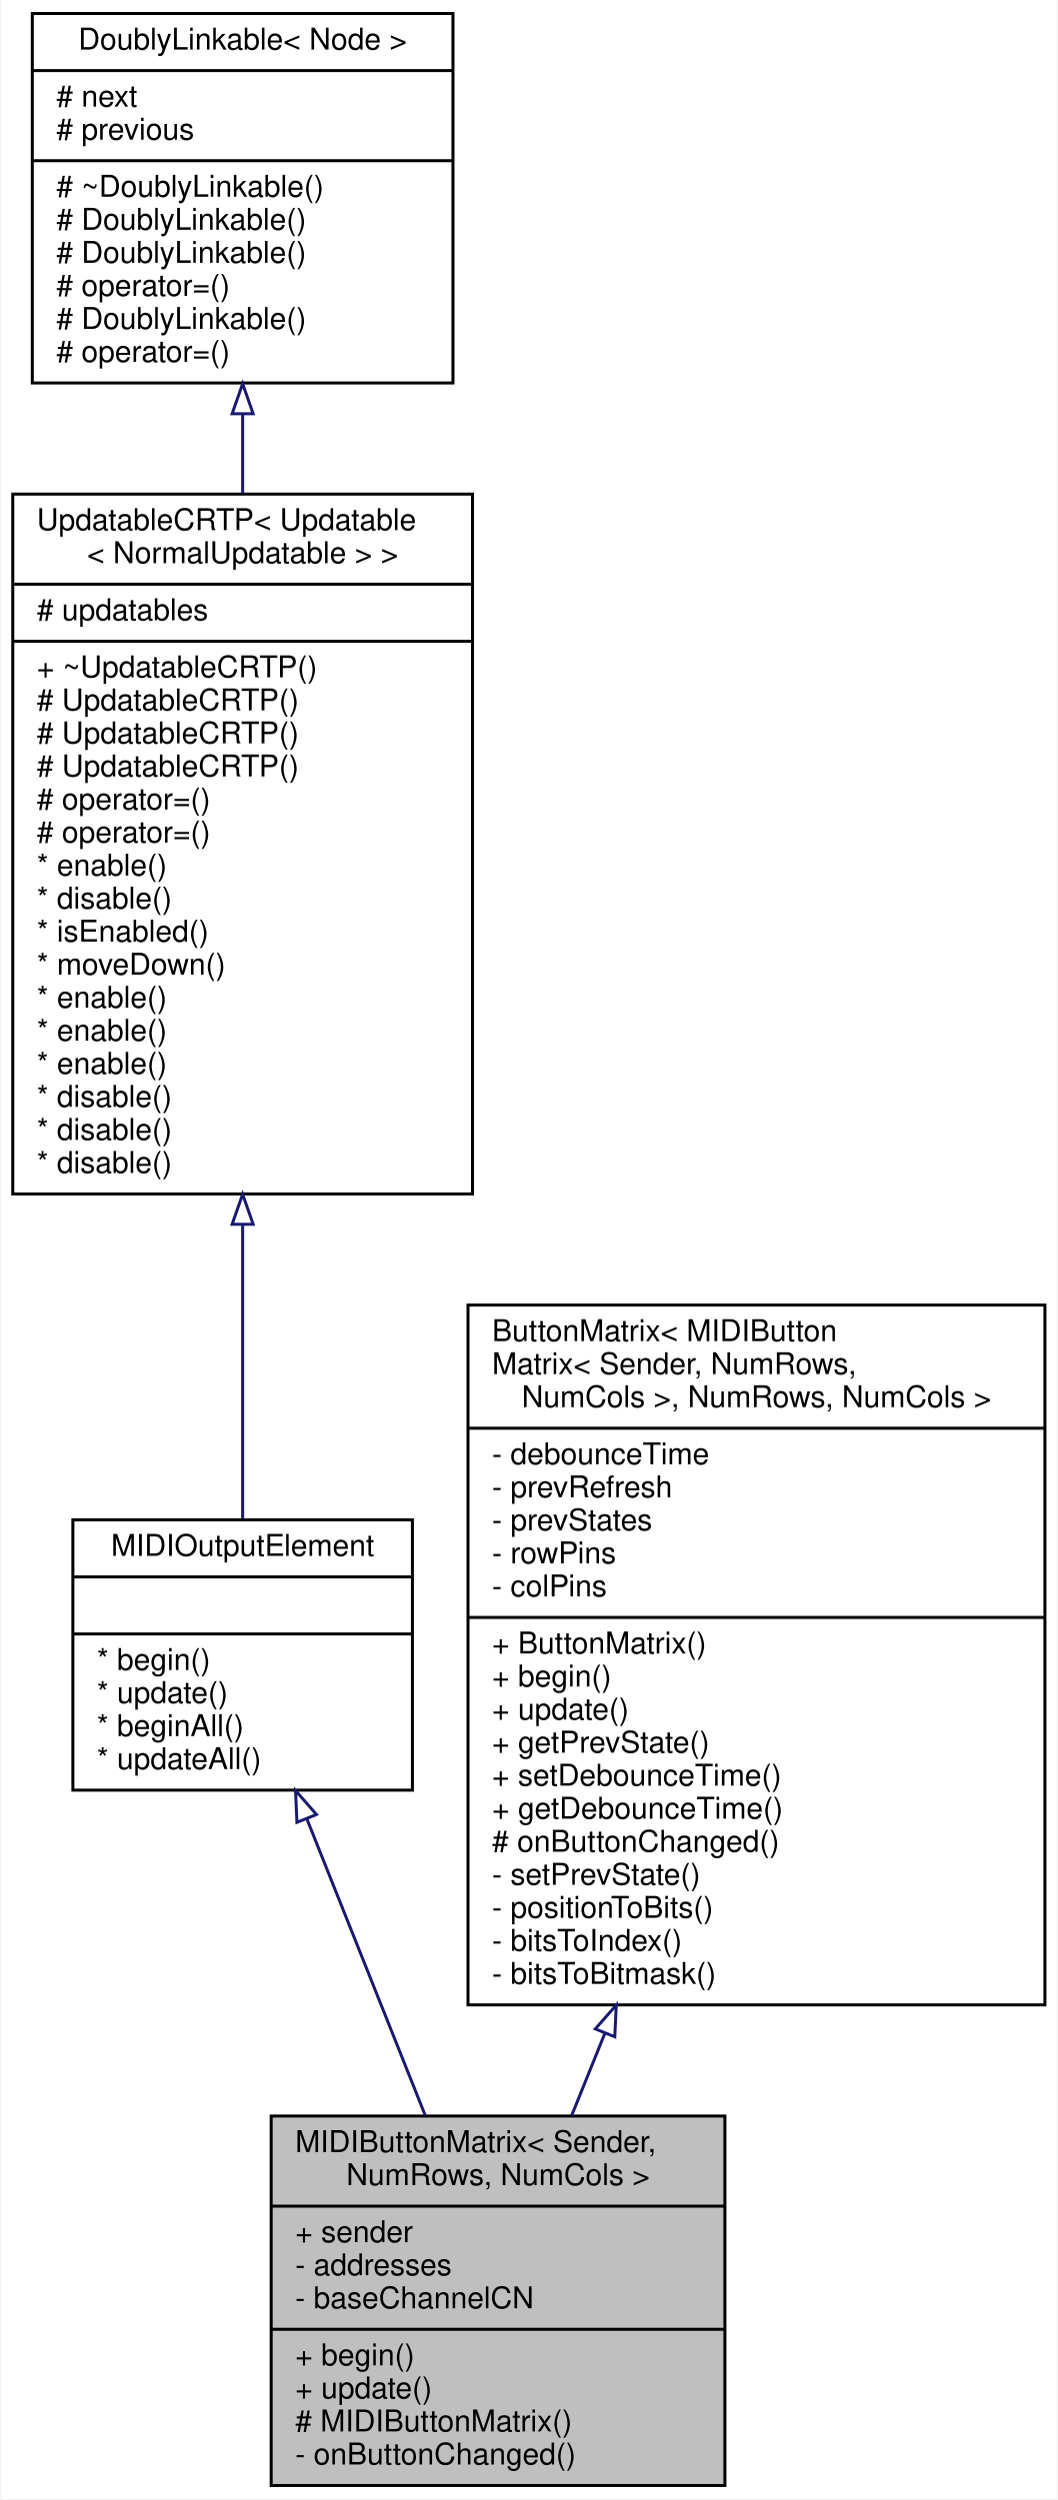
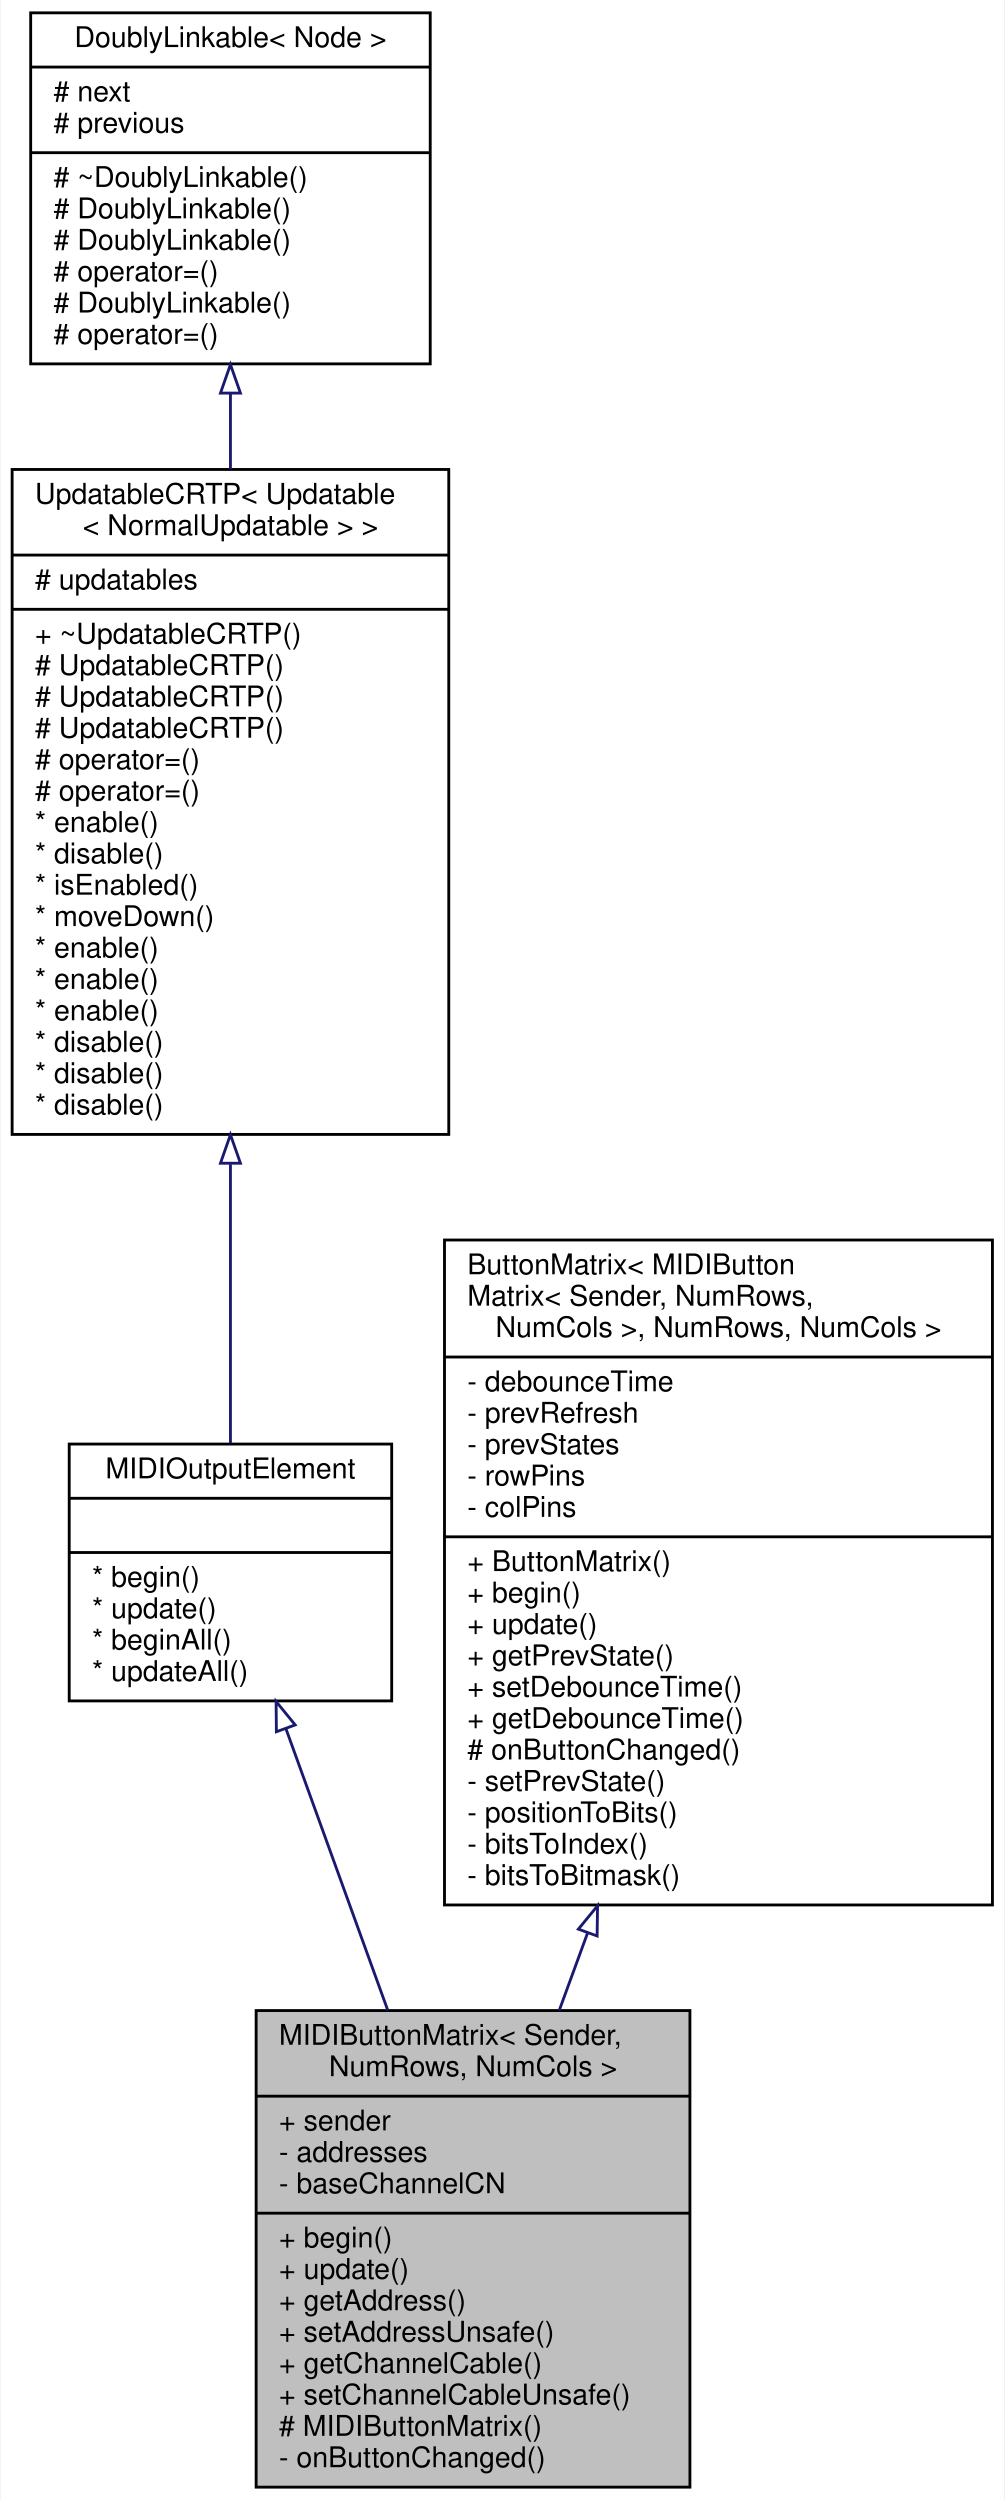
- <svg xmlns="http://www.w3.org/2000/svg" xmlns:xlink="http://www.w3.org/1999/xlink" width="352pt" height="832pt" viewBox="0.00 0.00 351.50 832.00">
-   <g id="graph0" class="graph" transform="scale(1 1) rotate(0) translate(4 828)">
-     <polygon fill="white" stroke="transparent" points="-4,4 -4,-828 347.5,-828 347.5,4 -4,4" />
+ <svg xmlns="http://www.w3.org/2000/svg" xmlns:xlink="http://www.w3.org/1999/xlink" width="352pt" height="876pt" viewBox="0.00 0.00 351.50 876.00">
+   <g id="graph0" class="graph" transform="scale(1 1) rotate(0) translate(4 872)">
+     <polygon fill="white" stroke="transparent" points="-4,4 -4,-872 347.5,-872 347.5,4 -4,4" />
    <g id="node1" class="node">
      <g id="a_node1">
        <a xlink:title="MIDIButtonMatrix.">
-           <polygon fill="#bfbfbf" stroke="black" points="86,-0.5 86,-123.5 237,-123.5 237,-0.5 86,-0.5" />
-           <text text-anchor="start" x="94" y="-111.5" font-family="Helvetica,sans-Serif" font-size="10.00">MIDIButtonMatrix&lt; Sender,</text>
-           <text text-anchor="middle" x="161.5" y="-100.5" font-family="Helvetica,sans-Serif" font-size="10.00"> NumRows, NumCols &gt;</text>
-           <polyline fill="none" stroke="black" points="86,-93.5 237,-93.5 " />
-           <text text-anchor="start" x="94" y="-81.5" font-family="Helvetica,sans-Serif" font-size="10.00">+ sender</text>
-           <text text-anchor="start" x="94" y="-70.5" font-family="Helvetica,sans-Serif" font-size="10.00">- addresses</text>
-           <text text-anchor="start" x="94" y="-59.5" font-family="Helvetica,sans-Serif" font-size="10.00">- baseChannelCN</text>
-           <polyline fill="none" stroke="black" points="86,-52.5 237,-52.5 " />
-           <text text-anchor="start" x="94" y="-40.5" font-family="Helvetica,sans-Serif" font-size="10.00">+ begin()</text>
-           <text text-anchor="start" x="94" y="-29.5" font-family="Helvetica,sans-Serif" font-size="10.00">+ update()</text>
-           <text text-anchor="start" x="94" y="-18.5" font-family="Helvetica,sans-Serif" font-size="10.00"># MIDIButtonMatrix()</text>
-           <text text-anchor="start" x="94" y="-7.5" font-family="Helvetica,sans-Serif" font-size="10.00">- onButtonChanged()</text>
+           <polygon fill="#bfbfbf" stroke="black" points="85.5,-0.5 85.5,-167.5 237.5,-167.5 237.5,-0.5 85.5,-0.5" />
+           <text text-anchor="start" x="93.5" y="-155.5" font-family="Helvetica,sans-Serif" font-size="10.00">MIDIButtonMatrix&lt; Sender,</text>
+           <text text-anchor="middle" x="161.5" y="-144.5" font-family="Helvetica,sans-Serif" font-size="10.00"> NumRows, NumCols &gt;</text>
+           <polyline fill="none" stroke="black" points="85.5,-137.5 237.5,-137.5 " />
+           <text text-anchor="start" x="93.5" y="-125.5" font-family="Helvetica,sans-Serif" font-size="10.00">+ sender</text>
+           <text text-anchor="start" x="93.5" y="-114.5" font-family="Helvetica,sans-Serif" font-size="10.00">- addresses</text>
+           <text text-anchor="start" x="93.5" y="-103.5" font-family="Helvetica,sans-Serif" font-size="10.00">- baseChannelCN</text>
+           <polyline fill="none" stroke="black" points="85.5,-96.5 237.5,-96.5 " />
+           <text text-anchor="start" x="93.5" y="-84.5" font-family="Helvetica,sans-Serif" font-size="10.00">+ begin()</text>
+           <text text-anchor="start" x="93.5" y="-73.5" font-family="Helvetica,sans-Serif" font-size="10.00">+ update()</text>
+           <text text-anchor="start" x="93.5" y="-62.5" font-family="Helvetica,sans-Serif" font-size="10.00">+ getAddress()</text>
+           <text text-anchor="start" x="93.5" y="-51.5" font-family="Helvetica,sans-Serif" font-size="10.00">+ setAddressUnsafe()</text>
+           <text text-anchor="start" x="93.5" y="-40.5" font-family="Helvetica,sans-Serif" font-size="10.00">+ getChannelCable()</text>
+           <text text-anchor="start" x="93.5" y="-29.5" font-family="Helvetica,sans-Serif" font-size="10.00">+ setChannelCableUnsafe()</text>
+           <text text-anchor="start" x="93.5" y="-18.5" font-family="Helvetica,sans-Serif" font-size="10.00"># MIDIButtonMatrix()</text>
+           <text text-anchor="start" x="93.5" y="-7.5" font-family="Helvetica,sans-Serif" font-size="10.00">- onButtonChanged()</text>
        </a>
      </g>
    </g>
    <g id="node2" class="node">
      <g id="a_node2">
        <a xlink:href="../../d1/d55/classAH_1_1Updatable.html" target="_top" xlink:title="A super class for object that have to be updated regularly.">
-           <polygon fill="white" stroke="black" points="20,-232 20,-322 133,-322 133,-232 20,-232" />
-           <text text-anchor="middle" x="76.5" y="-310" font-family="Helvetica,sans-Serif" font-size="10.00">MIDIOutputElement</text>
-           <polyline fill="none" stroke="black" points="20,-303 133,-303 " />
-           <text text-anchor="middle" x="76.5" y="-291" font-family="Helvetica,sans-Serif" font-size="10.00"> </text>
-           <polyline fill="none" stroke="black" points="20,-284 133,-284 " />
-           <text text-anchor="start" x="28" y="-272" font-family="Helvetica,sans-Serif" font-size="10.00">* begin()</text>
-           <text text-anchor="start" x="28" y="-261" font-family="Helvetica,sans-Serif" font-size="10.00">* update()</text>
-           <text text-anchor="start" x="28" y="-250" font-family="Helvetica,sans-Serif" font-size="10.00">* beginAll()</text>
-           <text text-anchor="start" x="28" y="-239" font-family="Helvetica,sans-Serif" font-size="10.00">* updateAll()</text>
+           <polygon fill="white" stroke="black" points="20,-276 20,-366 133,-366 133,-276 20,-276" />
+           <text text-anchor="middle" x="76.5" y="-354" font-family="Helvetica,sans-Serif" font-size="10.00">MIDIOutputElement</text>
+           <polyline fill="none" stroke="black" points="20,-347 133,-347 " />
+           <text text-anchor="middle" x="76.5" y="-335" font-family="Helvetica,sans-Serif" font-size="10.00"> </text>
+           <polyline fill="none" stroke="black" points="20,-328 133,-328 " />
+           <text text-anchor="start" x="28" y="-316" font-family="Helvetica,sans-Serif" font-size="10.00">* begin()</text>
+           <text text-anchor="start" x="28" y="-305" font-family="Helvetica,sans-Serif" font-size="10.00">* update()</text>
+           <text text-anchor="start" x="28" y="-294" font-family="Helvetica,sans-Serif" font-size="10.00">* beginAll()</text>
+           <text text-anchor="start" x="28" y="-283" font-family="Helvetica,sans-Serif" font-size="10.00">* updateAll()</text>
        </a>
      </g>
    </g>
    <g id="edge1" class="edge">
-       <path fill="none" stroke="midnightblue" d="M97.89,-222.39C109.89,-192.34 124.88,-154.76 137.3,-123.63" />
-       <polygon fill="none" stroke="midnightblue" points="94.57,-221.28 94.11,-231.87 101.07,-223.88 94.57,-221.28" />
+       <path fill="none" stroke="midnightblue" d="M95.96,-266.2C106.52,-237 119.81,-200.27 131.65,-167.53" />
+       <polygon fill="none" stroke="midnightblue" points="92.6,-265.2 92.49,-275.8 99.18,-267.59 92.6,-265.2" />
    </g>
    <g id="node3" class="node">
      <g id="a_node3">
        <a xlink:href="../../d8/d1a/classAH_1_1UpdatableCRTP.html" target="_top" xlink:title=" ">
-           <polygon fill="white" stroke="black" points="0,-430.5 0,-663.5 153,-663.5 153,-430.5 0,-430.5" />
-           <text text-anchor="start" x="8" y="-651.5" font-family="Helvetica,sans-Serif" font-size="10.00">UpdatableCRTP&lt; Updatable</text>
-           <text text-anchor="middle" x="76.5" y="-640.5" font-family="Helvetica,sans-Serif" font-size="10.00">&lt; NormalUpdatable &gt; &gt;</text>
-           <polyline fill="none" stroke="black" points="0,-633.5 153,-633.5 " />
-           <text text-anchor="start" x="8" y="-621.5" font-family="Helvetica,sans-Serif" font-size="10.00"># updatables</text>
-           <polyline fill="none" stroke="black" points="0,-614.5 153,-614.5 " />
-           <text text-anchor="start" x="8" y="-602.5" font-family="Helvetica,sans-Serif" font-size="10.00">+ ~UpdatableCRTP()</text>
-           <text text-anchor="start" x="8" y="-591.5" font-family="Helvetica,sans-Serif" font-size="10.00"># UpdatableCRTP()</text>
-           <text text-anchor="start" x="8" y="-580.5" font-family="Helvetica,sans-Serif" font-size="10.00"># UpdatableCRTP()</text>
-           <text text-anchor="start" x="8" y="-569.5" font-family="Helvetica,sans-Serif" font-size="10.00"># UpdatableCRTP()</text>
-           <text text-anchor="start" x="8" y="-558.5" font-family="Helvetica,sans-Serif" font-size="10.00"># operator=()</text>
-           <text text-anchor="start" x="8" y="-547.5" font-family="Helvetica,sans-Serif" font-size="10.00"># operator=()</text>
+           <polygon fill="white" stroke="black" points="0,-474.5 0,-707.5 153,-707.5 153,-474.5 0,-474.5" />
+           <text text-anchor="start" x="8" y="-695.5" font-family="Helvetica,sans-Serif" font-size="10.00">UpdatableCRTP&lt; Updatable</text>
+           <text text-anchor="middle" x="76.5" y="-684.5" font-family="Helvetica,sans-Serif" font-size="10.00">&lt; NormalUpdatable &gt; &gt;</text>
+           <polyline fill="none" stroke="black" points="0,-677.5 153,-677.5 " />
+           <text text-anchor="start" x="8" y="-665.5" font-family="Helvetica,sans-Serif" font-size="10.00"># updatables</text>
+           <polyline fill="none" stroke="black" points="0,-658.5 153,-658.5 " />
+           <text text-anchor="start" x="8" y="-646.5" font-family="Helvetica,sans-Serif" font-size="10.00">+ ~UpdatableCRTP()</text>
+           <text text-anchor="start" x="8" y="-635.5" font-family="Helvetica,sans-Serif" font-size="10.00"># UpdatableCRTP()</text>
+           <text text-anchor="start" x="8" y="-624.5" font-family="Helvetica,sans-Serif" font-size="10.00"># UpdatableCRTP()</text>
+           <text text-anchor="start" x="8" y="-613.5" font-family="Helvetica,sans-Serif" font-size="10.00"># UpdatableCRTP()</text>
+           <text text-anchor="start" x="8" y="-602.5" font-family="Helvetica,sans-Serif" font-size="10.00"># operator=()</text>
+           <text text-anchor="start" x="8" y="-591.5" font-family="Helvetica,sans-Serif" font-size="10.00"># operator=()</text>
+           <text text-anchor="start" x="8" y="-580.5" font-family="Helvetica,sans-Serif" font-size="10.00">* enable()</text>
+           <text text-anchor="start" x="8" y="-569.5" font-family="Helvetica,sans-Serif" font-size="10.00">* disable()</text>
+           <text text-anchor="start" x="8" y="-558.5" font-family="Helvetica,sans-Serif" font-size="10.00">* isEnabled()</text>
+           <text text-anchor="start" x="8" y="-547.5" font-family="Helvetica,sans-Serif" font-size="10.00">* moveDown()</text>
          <text text-anchor="start" x="8" y="-536.5" font-family="Helvetica,sans-Serif" font-size="10.00">* enable()</text>
-           <text text-anchor="start" x="8" y="-525.5" font-family="Helvetica,sans-Serif" font-size="10.00">* disable()</text>
-           <text text-anchor="start" x="8" y="-514.5" font-family="Helvetica,sans-Serif" font-size="10.00">* isEnabled()</text>
-           <text text-anchor="start" x="8" y="-503.5" font-family="Helvetica,sans-Serif" font-size="10.00">* moveDown()</text>
-           <text text-anchor="start" x="8" y="-492.5" font-family="Helvetica,sans-Serif" font-size="10.00">* enable()</text>
-           <text text-anchor="start" x="8" y="-481.5" font-family="Helvetica,sans-Serif" font-size="10.00">* enable()</text>
-           <text text-anchor="start" x="8" y="-470.5" font-family="Helvetica,sans-Serif" font-size="10.00">* enable()</text>
-           <text text-anchor="start" x="8" y="-459.5" font-family="Helvetica,sans-Serif" font-size="10.00">* disable()</text>
-           <text text-anchor="start" x="8" y="-448.5" font-family="Helvetica,sans-Serif" font-size="10.00">* disable()</text>
-           <text text-anchor="start" x="8" y="-437.5" font-family="Helvetica,sans-Serif" font-size="10.00">* disable()</text>
+           <text text-anchor="start" x="8" y="-525.5" font-family="Helvetica,sans-Serif" font-size="10.00">* enable()</text>
+           <text text-anchor="start" x="8" y="-514.5" font-family="Helvetica,sans-Serif" font-size="10.00">* enable()</text>
+           <text text-anchor="start" x="8" y="-503.5" font-family="Helvetica,sans-Serif" font-size="10.00">* disable()</text>
+           <text text-anchor="start" x="8" y="-492.5" font-family="Helvetica,sans-Serif" font-size="10.00">* disable()</text>
+           <text text-anchor="start" x="8" y="-481.5" font-family="Helvetica,sans-Serif" font-size="10.00">* disable()</text>
        </a>
      </g>
    </g>
    <g id="edge2" class="edge">
-       <path fill="none" stroke="midnightblue" d="M76.5,-420.05C76.5,-385 76.5,-349.21 76.5,-322.32" />
-       <polygon fill="none" stroke="midnightblue" points="73,-420.4 76.5,-430.4 80,-420.4 73,-420.4" />
+       <path fill="none" stroke="midnightblue" d="M76.5,-464.05C76.5,-429 76.5,-393.21 76.5,-366.32" />
+       <polygon fill="none" stroke="midnightblue" points="73,-464.4 76.5,-474.4 80,-464.4 73,-464.4" />
    </g>
    <g id="node4" class="node">
      <g id="a_node4">
        <a xlink:href="../../d4/d23/classDoublyLinkable.html" target="_top" xlink:title="A class that can be inherited from to allow inserting into a DoublyLinkedList.">
-           <polygon fill="white" stroke="black" points="6.5,-700.5 6.5,-823.5 146.5,-823.5 146.5,-700.5 6.5,-700.5" />
-           <text text-anchor="middle" x="76.5" y="-811.5" font-family="Helvetica,sans-Serif" font-size="10.00">DoublyLinkable&lt; Node &gt;</text>
-           <polyline fill="none" stroke="black" points="6.5,-804.5 146.5,-804.5 " />
-           <text text-anchor="start" x="14.5" y="-792.5" font-family="Helvetica,sans-Serif" font-size="10.00"># next</text>
-           <text text-anchor="start" x="14.5" y="-781.5" font-family="Helvetica,sans-Serif" font-size="10.00"># previous</text>
-           <polyline fill="none" stroke="black" points="6.5,-774.5 146.5,-774.5 " />
-           <text text-anchor="start" x="14.5" y="-762.5" font-family="Helvetica,sans-Serif" font-size="10.00"># ~DoublyLinkable()</text>
-           <text text-anchor="start" x="14.5" y="-751.5" font-family="Helvetica,sans-Serif" font-size="10.00"># DoublyLinkable()</text>
-           <text text-anchor="start" x="14.5" y="-740.5" font-family="Helvetica,sans-Serif" font-size="10.00"># DoublyLinkable()</text>
-           <text text-anchor="start" x="14.5" y="-729.5" font-family="Helvetica,sans-Serif" font-size="10.00"># operator=()</text>
-           <text text-anchor="start" x="14.5" y="-718.5" font-family="Helvetica,sans-Serif" font-size="10.00"># DoublyLinkable()</text>
-           <text text-anchor="start" x="14.5" y="-707.5" font-family="Helvetica,sans-Serif" font-size="10.00"># operator=()</text>
+           <polygon fill="white" stroke="black" points="6.5,-744.5 6.5,-867.5 146.5,-867.5 146.5,-744.5 6.5,-744.5" />
+           <text text-anchor="middle" x="76.5" y="-855.5" font-family="Helvetica,sans-Serif" font-size="10.00">DoublyLinkable&lt; Node &gt;</text>
+           <polyline fill="none" stroke="black" points="6.5,-848.5 146.5,-848.5 " />
+           <text text-anchor="start" x="14.5" y="-836.5" font-family="Helvetica,sans-Serif" font-size="10.00"># next</text>
+           <text text-anchor="start" x="14.5" y="-825.5" font-family="Helvetica,sans-Serif" font-size="10.00"># previous</text>
+           <polyline fill="none" stroke="black" points="6.5,-818.5 146.5,-818.5 " />
+           <text text-anchor="start" x="14.5" y="-806.5" font-family="Helvetica,sans-Serif" font-size="10.00"># ~DoublyLinkable()</text>
+           <text text-anchor="start" x="14.5" y="-795.5" font-family="Helvetica,sans-Serif" font-size="10.00"># DoublyLinkable()</text>
+           <text text-anchor="start" x="14.5" y="-784.5" font-family="Helvetica,sans-Serif" font-size="10.00"># DoublyLinkable()</text>
+           <text text-anchor="start" x="14.5" y="-773.5" font-family="Helvetica,sans-Serif" font-size="10.00"># operator=()</text>
+           <text text-anchor="start" x="14.5" y="-762.5" font-family="Helvetica,sans-Serif" font-size="10.00"># DoublyLinkable()</text>
+           <text text-anchor="start" x="14.5" y="-751.5" font-family="Helvetica,sans-Serif" font-size="10.00"># operator=()</text>
        </a>
      </g>
    </g>
    <g id="edge3" class="edge">
-       <path fill="none" stroke="midnightblue" d="M76.5,-690.02C76.5,-681.48 76.5,-672.6 76.5,-663.62" />
-       <polygon fill="none" stroke="midnightblue" points="73,-690.25 76.5,-700.25 80,-690.25 73,-690.25" />
+       <path fill="none" stroke="midnightblue" d="M76.5,-734.02C76.5,-725.48 76.5,-716.6 76.5,-707.62" />
+       <polygon fill="none" stroke="midnightblue" points="73,-734.25 76.5,-744.25 80,-734.25 73,-734.25" />
    </g>
    <g id="node5" class="node">
      <g id="a_node5">
        <a xlink:href="../../dd/d29/classAH_1_1ButtonMatrix.html" target="_top" xlink:title=" ">
-           <polygon fill="white" stroke="black" points="151.5,-160.5 151.5,-393.5 343.5,-393.5 343.5,-160.5 151.5,-160.5" />
-           <text text-anchor="start" x="159.5" y="-381.5" font-family="Helvetica,sans-Serif" font-size="10.00">ButtonMatrix&lt; MIDIButton</text>
-           <text text-anchor="start" x="159.5" y="-370.5" font-family="Helvetica,sans-Serif" font-size="10.00">Matrix&lt; Sender, NumRows,</text>
-           <text text-anchor="middle" x="247.5" y="-359.5" font-family="Helvetica,sans-Serif" font-size="10.00"> NumCols &gt;, NumRows, NumCols &gt;</text>
-           <polyline fill="none" stroke="black" points="151.5,-352.5 343.5,-352.5 " />
-           <text text-anchor="start" x="159.5" y="-340.5" font-family="Helvetica,sans-Serif" font-size="10.00">- debounceTime</text>
-           <text text-anchor="start" x="159.5" y="-329.5" font-family="Helvetica,sans-Serif" font-size="10.00">- prevRefresh</text>
-           <text text-anchor="start" x="159.5" y="-318.5" font-family="Helvetica,sans-Serif" font-size="10.00">- prevStates</text>
-           <text text-anchor="start" x="159.5" y="-307.5" font-family="Helvetica,sans-Serif" font-size="10.00">- rowPins</text>
-           <text text-anchor="start" x="159.5" y="-296.5" font-family="Helvetica,sans-Serif" font-size="10.00">- colPins</text>
-           <polyline fill="none" stroke="black" points="151.5,-289.5 343.5,-289.5 " />
-           <text text-anchor="start" x="159.5" y="-277.5" font-family="Helvetica,sans-Serif" font-size="10.00">+ ButtonMatrix()</text>
-           <text text-anchor="start" x="159.5" y="-266.5" font-family="Helvetica,sans-Serif" font-size="10.00">+ begin()</text>
-           <text text-anchor="start" x="159.5" y="-255.5" font-family="Helvetica,sans-Serif" font-size="10.00">+ update()</text>
-           <text text-anchor="start" x="159.5" y="-244.5" font-family="Helvetica,sans-Serif" font-size="10.00">+ getPrevState()</text>
-           <text text-anchor="start" x="159.5" y="-233.5" font-family="Helvetica,sans-Serif" font-size="10.00">+ setDebounceTime()</text>
-           <text text-anchor="start" x="159.5" y="-222.5" font-family="Helvetica,sans-Serif" font-size="10.00">+ getDebounceTime()</text>
-           <text text-anchor="start" x="159.5" y="-211.5" font-family="Helvetica,sans-Serif" font-size="10.00"># onButtonChanged()</text>
-           <text text-anchor="start" x="159.5" y="-200.5" font-family="Helvetica,sans-Serif" font-size="10.00">- setPrevState()</text>
-           <text text-anchor="start" x="159.5" y="-189.5" font-family="Helvetica,sans-Serif" font-size="10.00">- positionToBits()</text>
-           <text text-anchor="start" x="159.5" y="-178.5" font-family="Helvetica,sans-Serif" font-size="10.00">- bitsToIndex()</text>
-           <text text-anchor="start" x="159.5" y="-167.5" font-family="Helvetica,sans-Serif" font-size="10.00">- bitsToBitmask()</text>
+           <polygon fill="white" stroke="black" points="151.5,-204.5 151.5,-437.5 343.5,-437.5 343.5,-204.5 151.5,-204.5" />
+           <text text-anchor="start" x="159.5" y="-425.5" font-family="Helvetica,sans-Serif" font-size="10.00">ButtonMatrix&lt; MIDIButton</text>
+           <text text-anchor="start" x="159.5" y="-414.5" font-family="Helvetica,sans-Serif" font-size="10.00">Matrix&lt; Sender, NumRows,</text>
+           <text text-anchor="middle" x="247.5" y="-403.5" font-family="Helvetica,sans-Serif" font-size="10.00"> NumCols &gt;, NumRows, NumCols &gt;</text>
+           <polyline fill="none" stroke="black" points="151.5,-396.5 343.5,-396.5 " />
+           <text text-anchor="start" x="159.5" y="-384.5" font-family="Helvetica,sans-Serif" font-size="10.00">- debounceTime</text>
+           <text text-anchor="start" x="159.5" y="-373.5" font-family="Helvetica,sans-Serif" font-size="10.00">- prevRefresh</text>
+           <text text-anchor="start" x="159.5" y="-362.5" font-family="Helvetica,sans-Serif" font-size="10.00">- prevStates</text>
+           <text text-anchor="start" x="159.5" y="-351.5" font-family="Helvetica,sans-Serif" font-size="10.00">- rowPins</text>
+           <text text-anchor="start" x="159.5" y="-340.5" font-family="Helvetica,sans-Serif" font-size="10.00">- colPins</text>
+           <polyline fill="none" stroke="black" points="151.5,-333.5 343.5,-333.5 " />
+           <text text-anchor="start" x="159.5" y="-321.5" font-family="Helvetica,sans-Serif" font-size="10.00">+ ButtonMatrix()</text>
+           <text text-anchor="start" x="159.5" y="-310.5" font-family="Helvetica,sans-Serif" font-size="10.00">+ begin()</text>
+           <text text-anchor="start" x="159.5" y="-299.5" font-family="Helvetica,sans-Serif" font-size="10.00">+ update()</text>
+           <text text-anchor="start" x="159.5" y="-288.5" font-family="Helvetica,sans-Serif" font-size="10.00">+ getPrevState()</text>
+           <text text-anchor="start" x="159.5" y="-277.5" font-family="Helvetica,sans-Serif" font-size="10.00">+ setDebounceTime()</text>
+           <text text-anchor="start" x="159.5" y="-266.5" font-family="Helvetica,sans-Serif" font-size="10.00">+ getDebounceTime()</text>
+           <text text-anchor="start" x="159.5" y="-255.5" font-family="Helvetica,sans-Serif" font-size="10.00"># onButtonChanged()</text>
+           <text text-anchor="start" x="159.5" y="-244.5" font-family="Helvetica,sans-Serif" font-size="10.00">- setPrevState()</text>
+           <text text-anchor="start" x="159.5" y="-233.5" font-family="Helvetica,sans-Serif" font-size="10.00">- positionToBits()</text>
+           <text text-anchor="start" x="159.5" y="-222.5" font-family="Helvetica,sans-Serif" font-size="10.00">- bitsToIndex()</text>
+           <text text-anchor="start" x="159.5" y="-211.5" font-family="Helvetica,sans-Serif" font-size="10.00">- bitsToBitmask()</text>
        </a>
      </g>
    </g>
    <g id="edge4" class="edge">
-       <path fill="none" stroke="midnightblue" d="M197.02,-150.97C193.21,-141.53 189.48,-132.3 185.96,-123.57" />
-       <polygon fill="none" stroke="midnightblue" points="193.86,-152.5 200.85,-160.46 200.35,-149.88 193.86,-152.5" />
+       <path fill="none" stroke="midnightblue" d="M201.62,-194.64C198.26,-185.45 194.92,-176.34 191.69,-167.51" />
+       <polygon fill="none" stroke="midnightblue" points="198.41,-196.03 205.13,-204.22 204.98,-193.63 198.41,-196.03" />
    </g>
  </g>
</svg>
